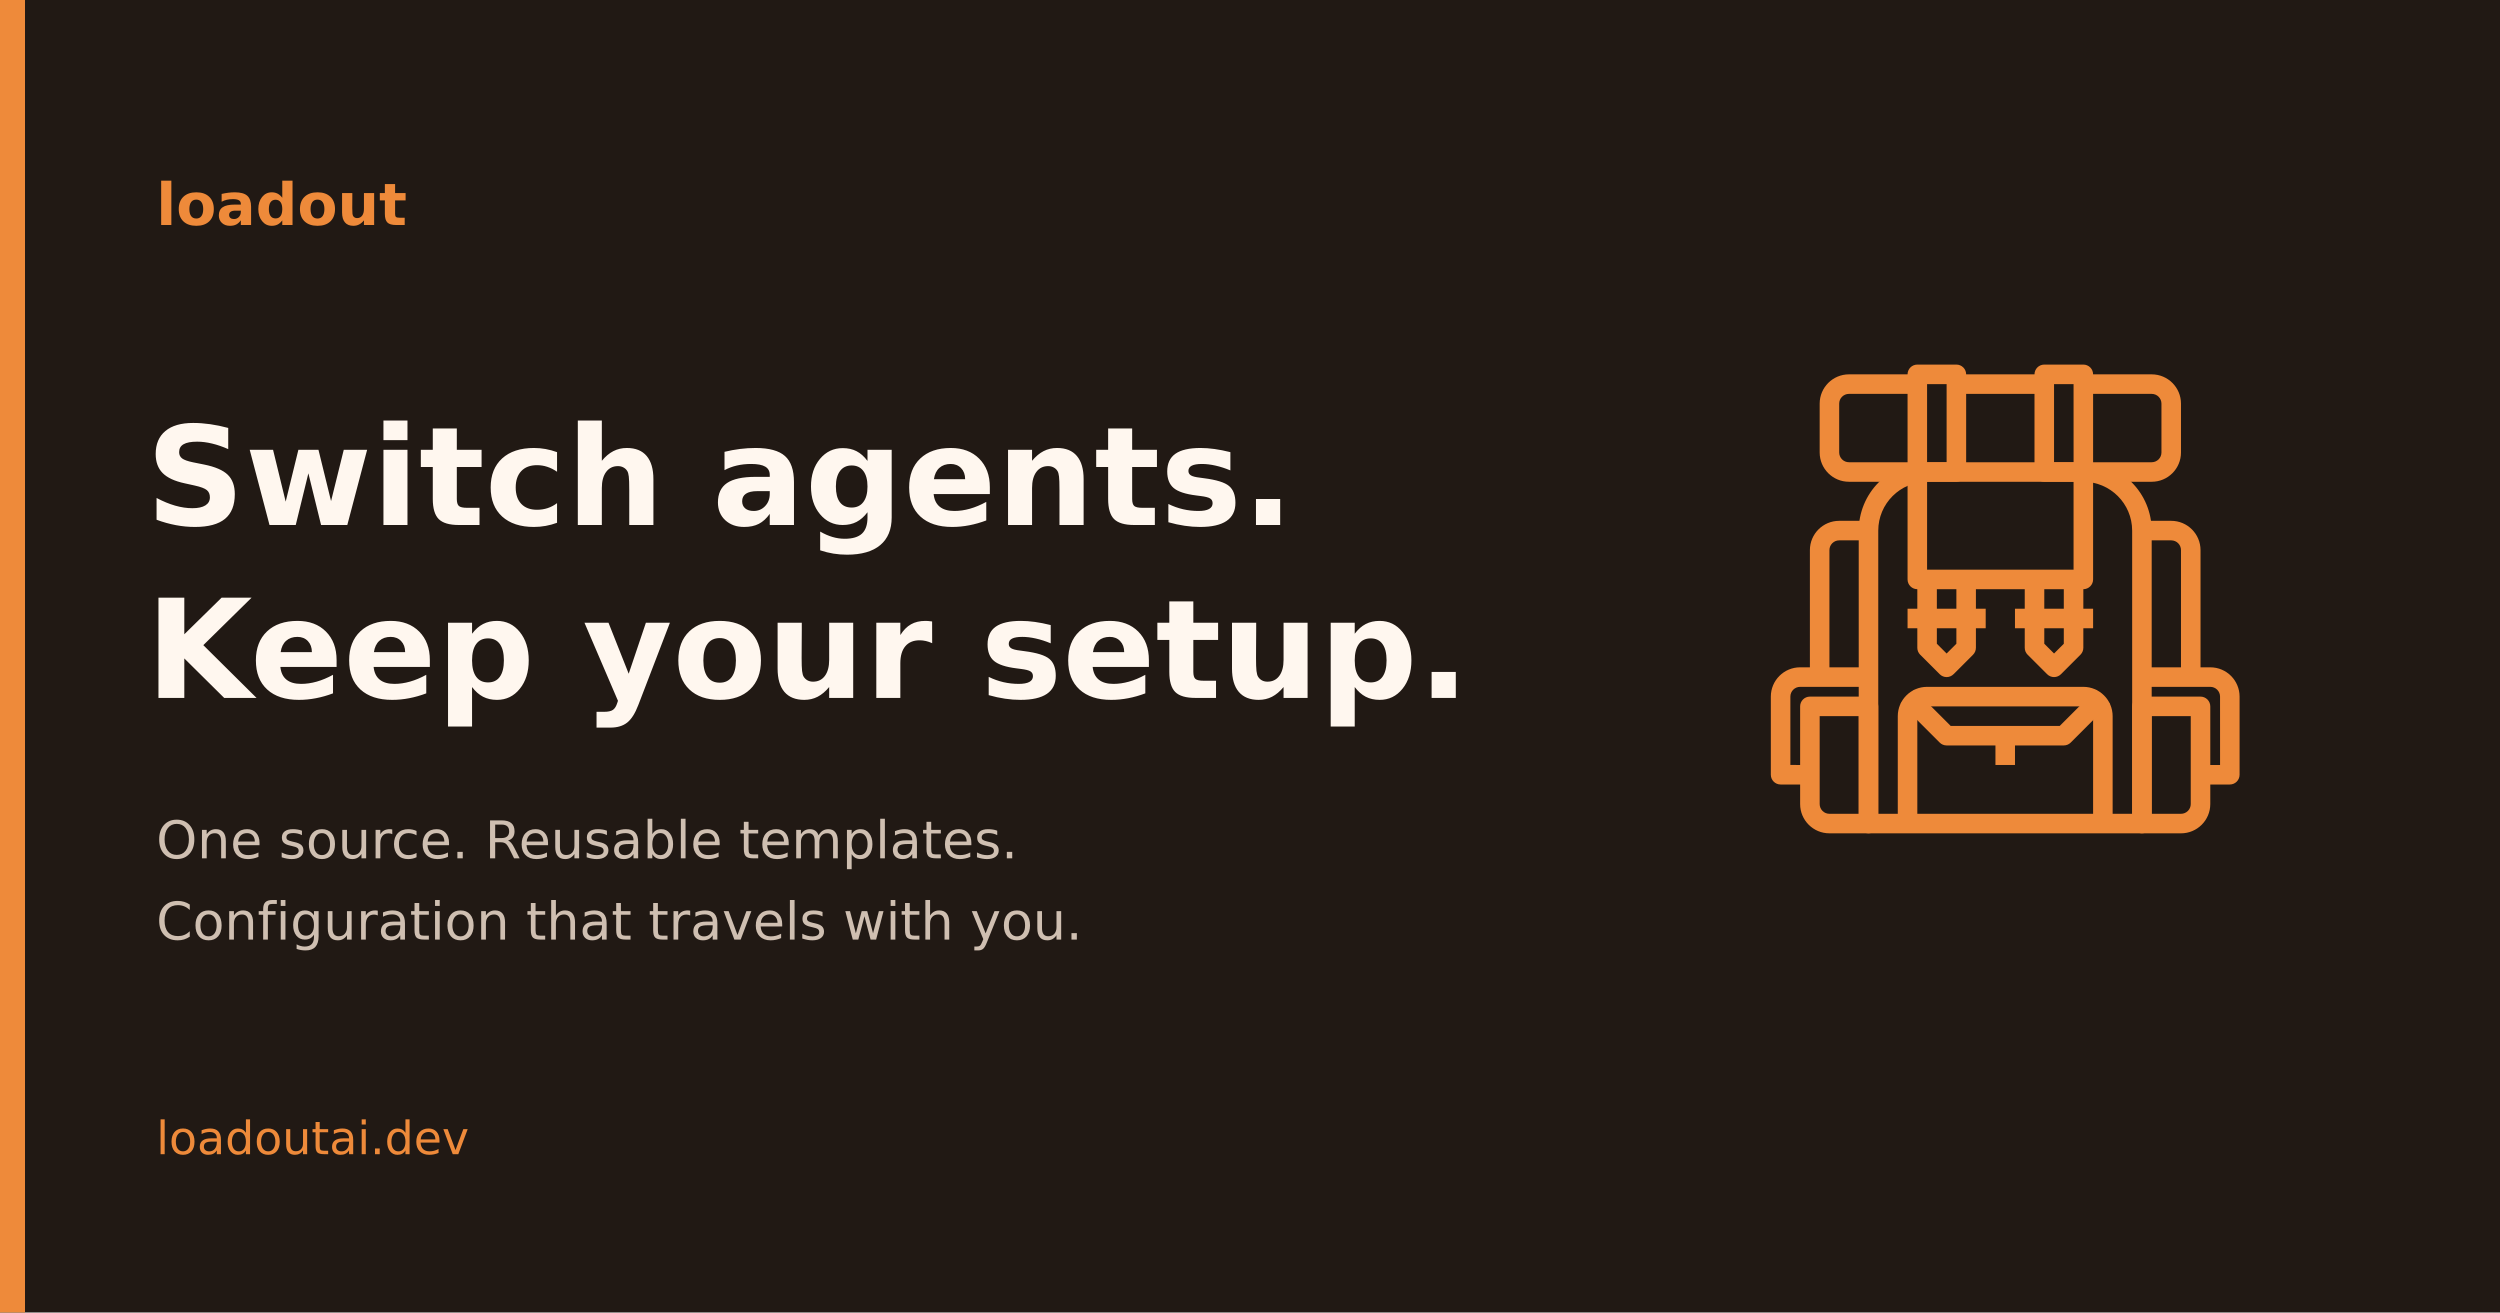
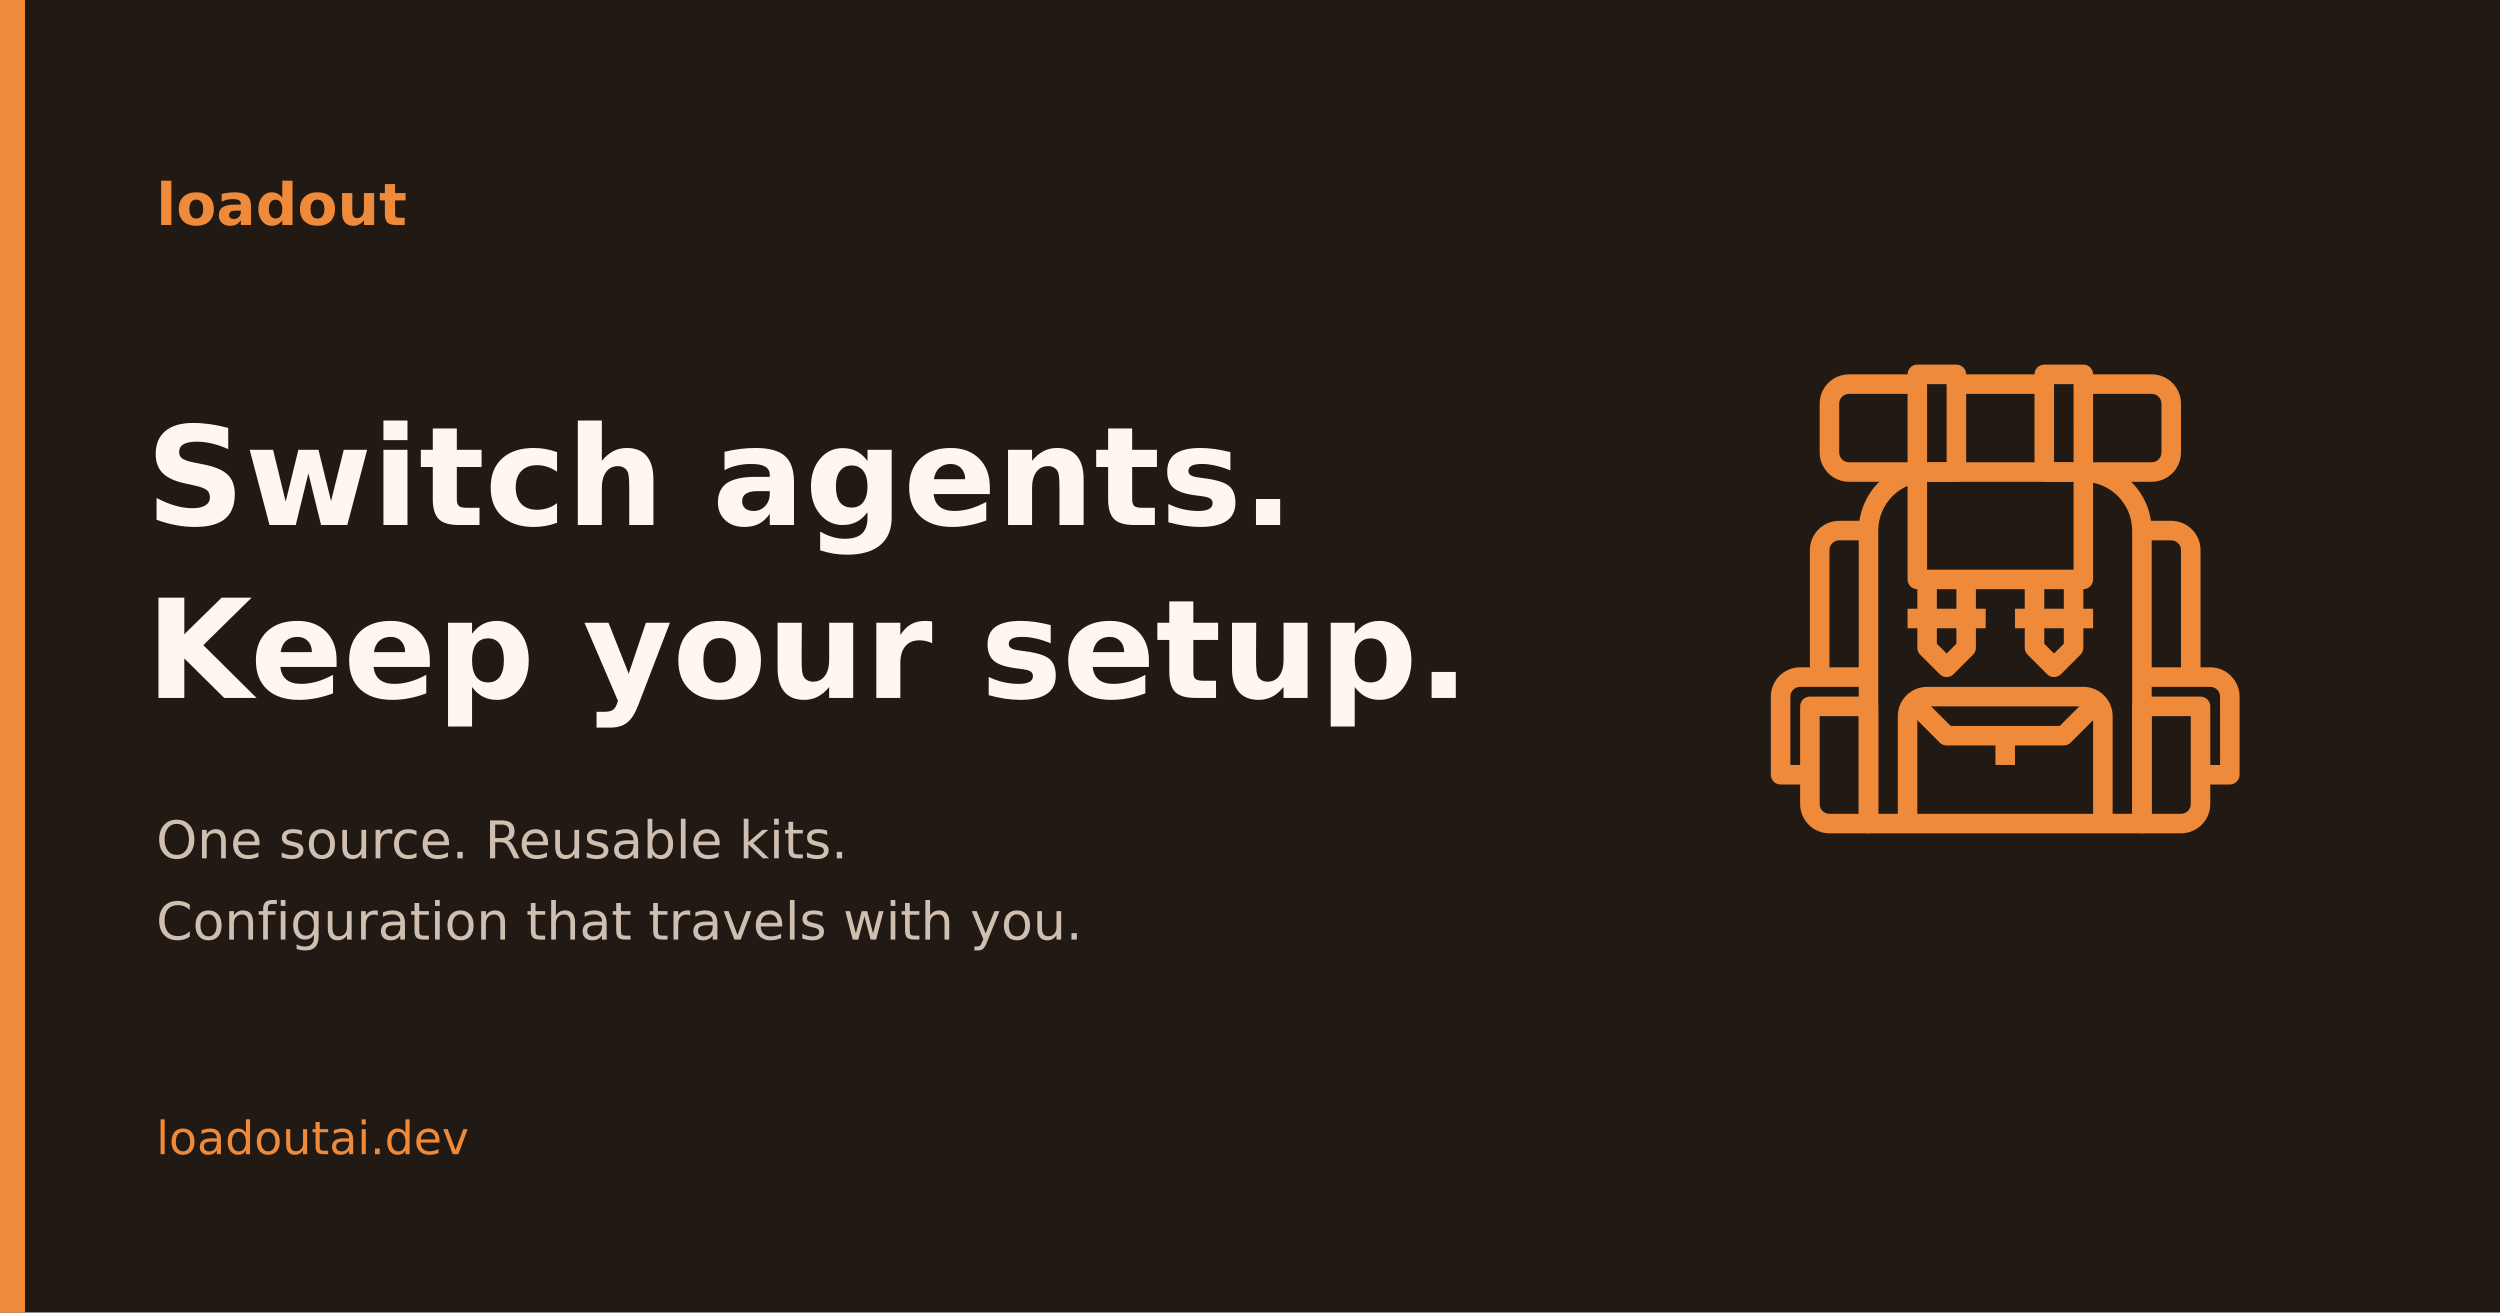
<svg xmlns="http://www.w3.org/2000/svg" width="1200" height="630" viewBox="0 0 1200 630">
  <rect width="1200" height="630" fill="#211914" />
  <rect x="0" y="0" width="12" height="630" fill="#EE8A3A" />
  <g transform="translate(850 175) scale(2.25)" fill="#EE8A3A">
    <path d="m79.168 100h-58.336c-1.148 0-2.082-0.934-2.082-2.082v-62.5c0.004-3.867 1.543-7.574 4.277-10.309s6.441-4.273 10.305-4.277h33.336c3.863 0.004 7.57 1.543 10.305 4.277s4.273 6.441 4.277 10.309v62.5c0 0.551-0.219 1.082-0.609 1.473s-0.922 0.609-1.473 0.609zm-56.25-4.168h54.164v-60.414c-0.004-5.75-4.664-10.41-10.414-10.418h-33.336c-5.75 0.008-10.41 4.668-10.414 10.418z" />
    <path d="m87.5 100h-8.332c-1.152 0-2.086-0.934-2.086-2.082v-25c0-1.152 0.934-2.086 2.086-2.086h12.5c0.551 0 1.082 0.223 1.473 0.613 0.391 0.391 0.609 0.918 0.609 1.473v20.832c0 3.453-2.797 6.25-6.25 6.25zm-6.25-4.168h6.25c0.551 0 1.082-0.219 1.473-0.609s0.609-0.922 0.609-1.473v-18.75h-8.332z" />
    <path d="m97.918 89.582h-6.25v-4.164h4.168l-0.004-14.586c0-0.551-0.219-1.082-0.609-1.473s-0.922-0.609-1.473-0.609h-14.582v-4.168h14.582c3.453 0 6.25 2.801 6.25 6.25v16.668c0 0.551-0.219 1.082-0.609 1.473s-0.922 0.609-1.473 0.609z" />
    <path d="m20.832 100h-8.332c-3.453 0-6.25-2.797-6.25-6.25v-20.832c0-1.152 0.934-2.086 2.082-2.086h12.5c0.555 0 1.082 0.223 1.473 0.613 0.391 0.391 0.613 0.918 0.613 1.473v25c0 0.551-0.223 1.082-0.613 1.473-0.391 0.391-0.918 0.609-1.473 0.609zm-10.414-25v18.75c0 0.551 0.219 1.082 0.609 1.473s0.922 0.609 1.473 0.609h6.25v-20.832z" />
    <path d="m8.332 89.582h-6.25c-1.148 0-2.082-0.93-2.082-2.082v-16.668c0-3.449 2.797-6.25 6.25-6.25h14.582v4.168h-14.582c-1.152 0-2.082 0.934-2.082 2.082v14.582l4.164 0.004z" />
    <path d="m66.668 47.918h-35.418c-1.152 0-2.082-0.934-2.082-2.086v-22.914h4.168l-0.004 20.832h31.25v-20.832h4.168v22.914c0 0.555-0.219 1.082-0.609 1.473-0.391 0.391-0.922 0.613-1.473 0.613z" />
    <path d="m37.5 66.668c-0.551 0-1.082-0.223-1.473-0.613l-4.168-4.168v0.004c-0.391-0.391-0.609-0.922-0.609-1.473v-14.586h4.168v13.723l2.082 2.082 2.082-2.082v-13.723h4.168v14.586c0 0.551-0.219 1.082-0.609 1.473l-4.168 4.168v-0.004c-0.391 0.391-0.922 0.613-1.473 0.613z" />
    <path d="m60.418 66.668c-0.555 0-1.082-0.223-1.473-0.613l-4.168-4.168v0.004c-0.391-0.391-0.609-0.922-0.609-1.473v-14.586h4.168v13.723l2.082 2.082 2.082-2.082v-13.723h4.168v14.586c0 0.551-0.223 1.082-0.613 1.473l-4.168 4.168 0.004-0.004c-0.391 0.391-0.922 0.613-1.473 0.613z" />
    <path d="m29.168 52.082h16.668v4.168h-16.668z" />
    <path d="m52.082 52.082h16.668v4.168h-16.668z" />
    <path d="m72.918 97.918h-4.168v-22.918c0-0.551-0.219-1.082-0.609-1.473s-0.922-0.609-1.473-0.609h-33.336c-1.148 0-2.082 0.93-2.082 2.082v22.918h-4.168v-22.918c0-3.453 2.801-6.25 6.25-6.25h33.336c3.449 0 6.25 2.797 6.25 6.25z" />
    <path d="m39.582 25h-8.332c-1.152 0-2.082-0.934-2.082-2.082v-20.836c0-1.148 0.93-2.082 2.082-2.082h8.332c0.555 0 1.082 0.219 1.473 0.609 0.391 0.391 0.613 0.922 0.613 1.473v20.836c0 0.551-0.223 1.082-0.613 1.473-0.391 0.391-0.918 0.609-1.473 0.609zm-6.25-4.168h4.168v-16.664h-4.168z" />
    <path d="m66.668 25h-8.336c-1.148 0-2.082-0.934-2.082-2.082v-20.836c0-1.148 0.934-2.082 2.082-2.082h8.336c0.551 0 1.082 0.219 1.473 0.609s0.609 0.922 0.609 1.473v20.836c0 0.551-0.219 1.082-0.609 1.473s-0.922 0.609-1.473 0.609zm-6.25-4.168h4.168l-0.004-16.664h-4.164z" />
    <path d="m81.25 25h-14.582v-4.168h14.582c0.551 0 1.082-0.219 1.473-0.609s0.609-0.922 0.609-1.473v-10.418c0-0.551-0.219-1.082-0.609-1.473s-0.922-0.609-1.473-0.609h-14.582v-4.168h14.582c3.453 0 6.25 2.801 6.25 6.25v10.418c0 3.453-2.797 6.25-6.25 6.25z" />
    <path d="m31.25 25h-14.582c-3.453 0-6.25-2.797-6.25-6.25v-10.418c0-3.449 2.797-6.25 6.25-6.25h14.582v4.168h-14.582c-1.152 0-2.086 0.934-2.086 2.082v10.418c0 0.551 0.223 1.082 0.613 1.473 0.391 0.391 0.918 0.609 1.473 0.609h14.582z" />
    <path d="m39.582 2.082h18.75v4.168h-18.75z" />
    <path d="m91.668 66.668h-4.168v-27.086c0-0.551-0.219-1.082-0.609-1.473s-0.922-0.609-1.473-0.609h-6.25v-4.168h6.25c3.449 0 6.25 2.801 6.25 6.25z" />
    <path d="m12.5 66.668h-4.168v-27.086c0-3.449 2.801-6.25 6.25-6.25h6.25v4.168h-6.25c-1.148 0-2.082 0.934-2.082 2.082z" />
    <path d="m62.5 81.25h-25c-0.551 0-1.082-0.219-1.473-0.609l-8.332-8.332 2.945-2.945 7.723 7.719h23.273l7.723-7.723 2.945 2.945-8.332 8.332v0.004c-0.391 0.391-0.922 0.609-1.473 0.609z" />
    <path d="m47.918 79.168h4.168v6.25h-4.168z" />
  </g>
  <g font-family="DejaVu Sans, sans-serif">
    <text x="75" y="108" font-size="28" font-weight="bold" fill="#EE8A3A">loadout</text>
    <text x="70" y="252" font-size="66" font-weight="bold" fill="#FFF7EF">Switch agents.</text>
    <text x="70" y="335" font-size="66" font-weight="bold" fill="#FFF7EF">Keep your setup.</text>
-     <text x="75" y="412" font-size="25" fill="#CFBFB1">One source. Reusable templates.</text>
+     <text x="75" y="412" font-size="25" fill="#CFBFB1">One source. Reusable kits.</text>
    <text x="75" y="451" font-size="25" fill="#CFBFB1">Configuration that travels with you.</text>
    <text x="75" y="554" font-size="22" fill="#EE8A3A">loadoutai.dev</text>
  </g>
</svg>
